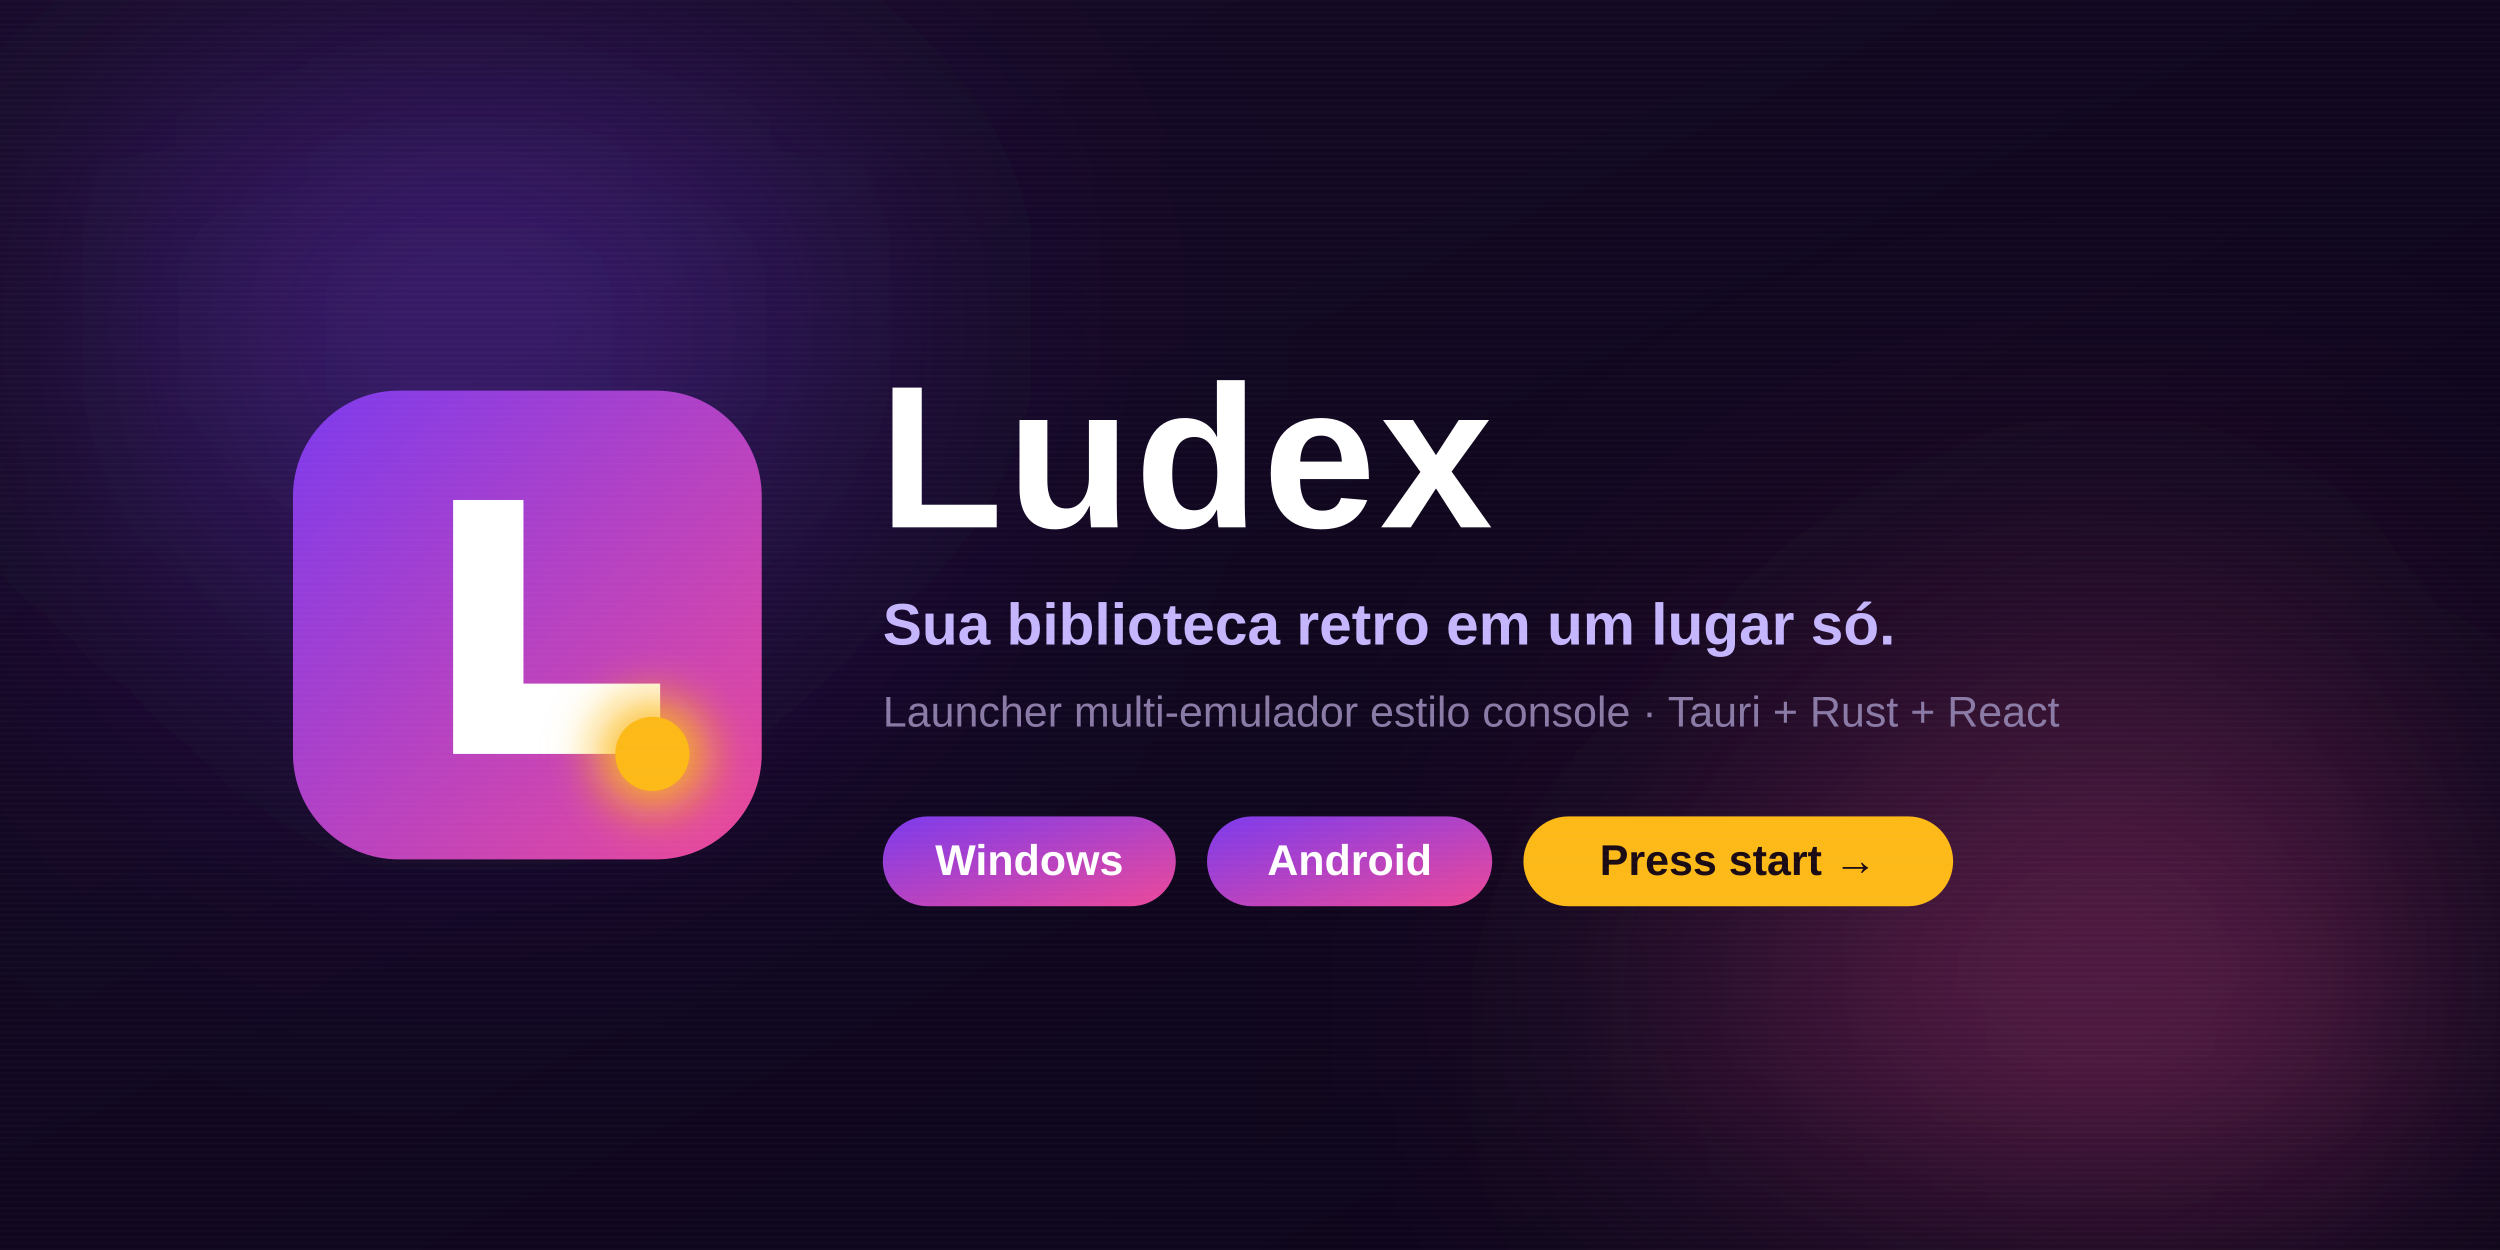
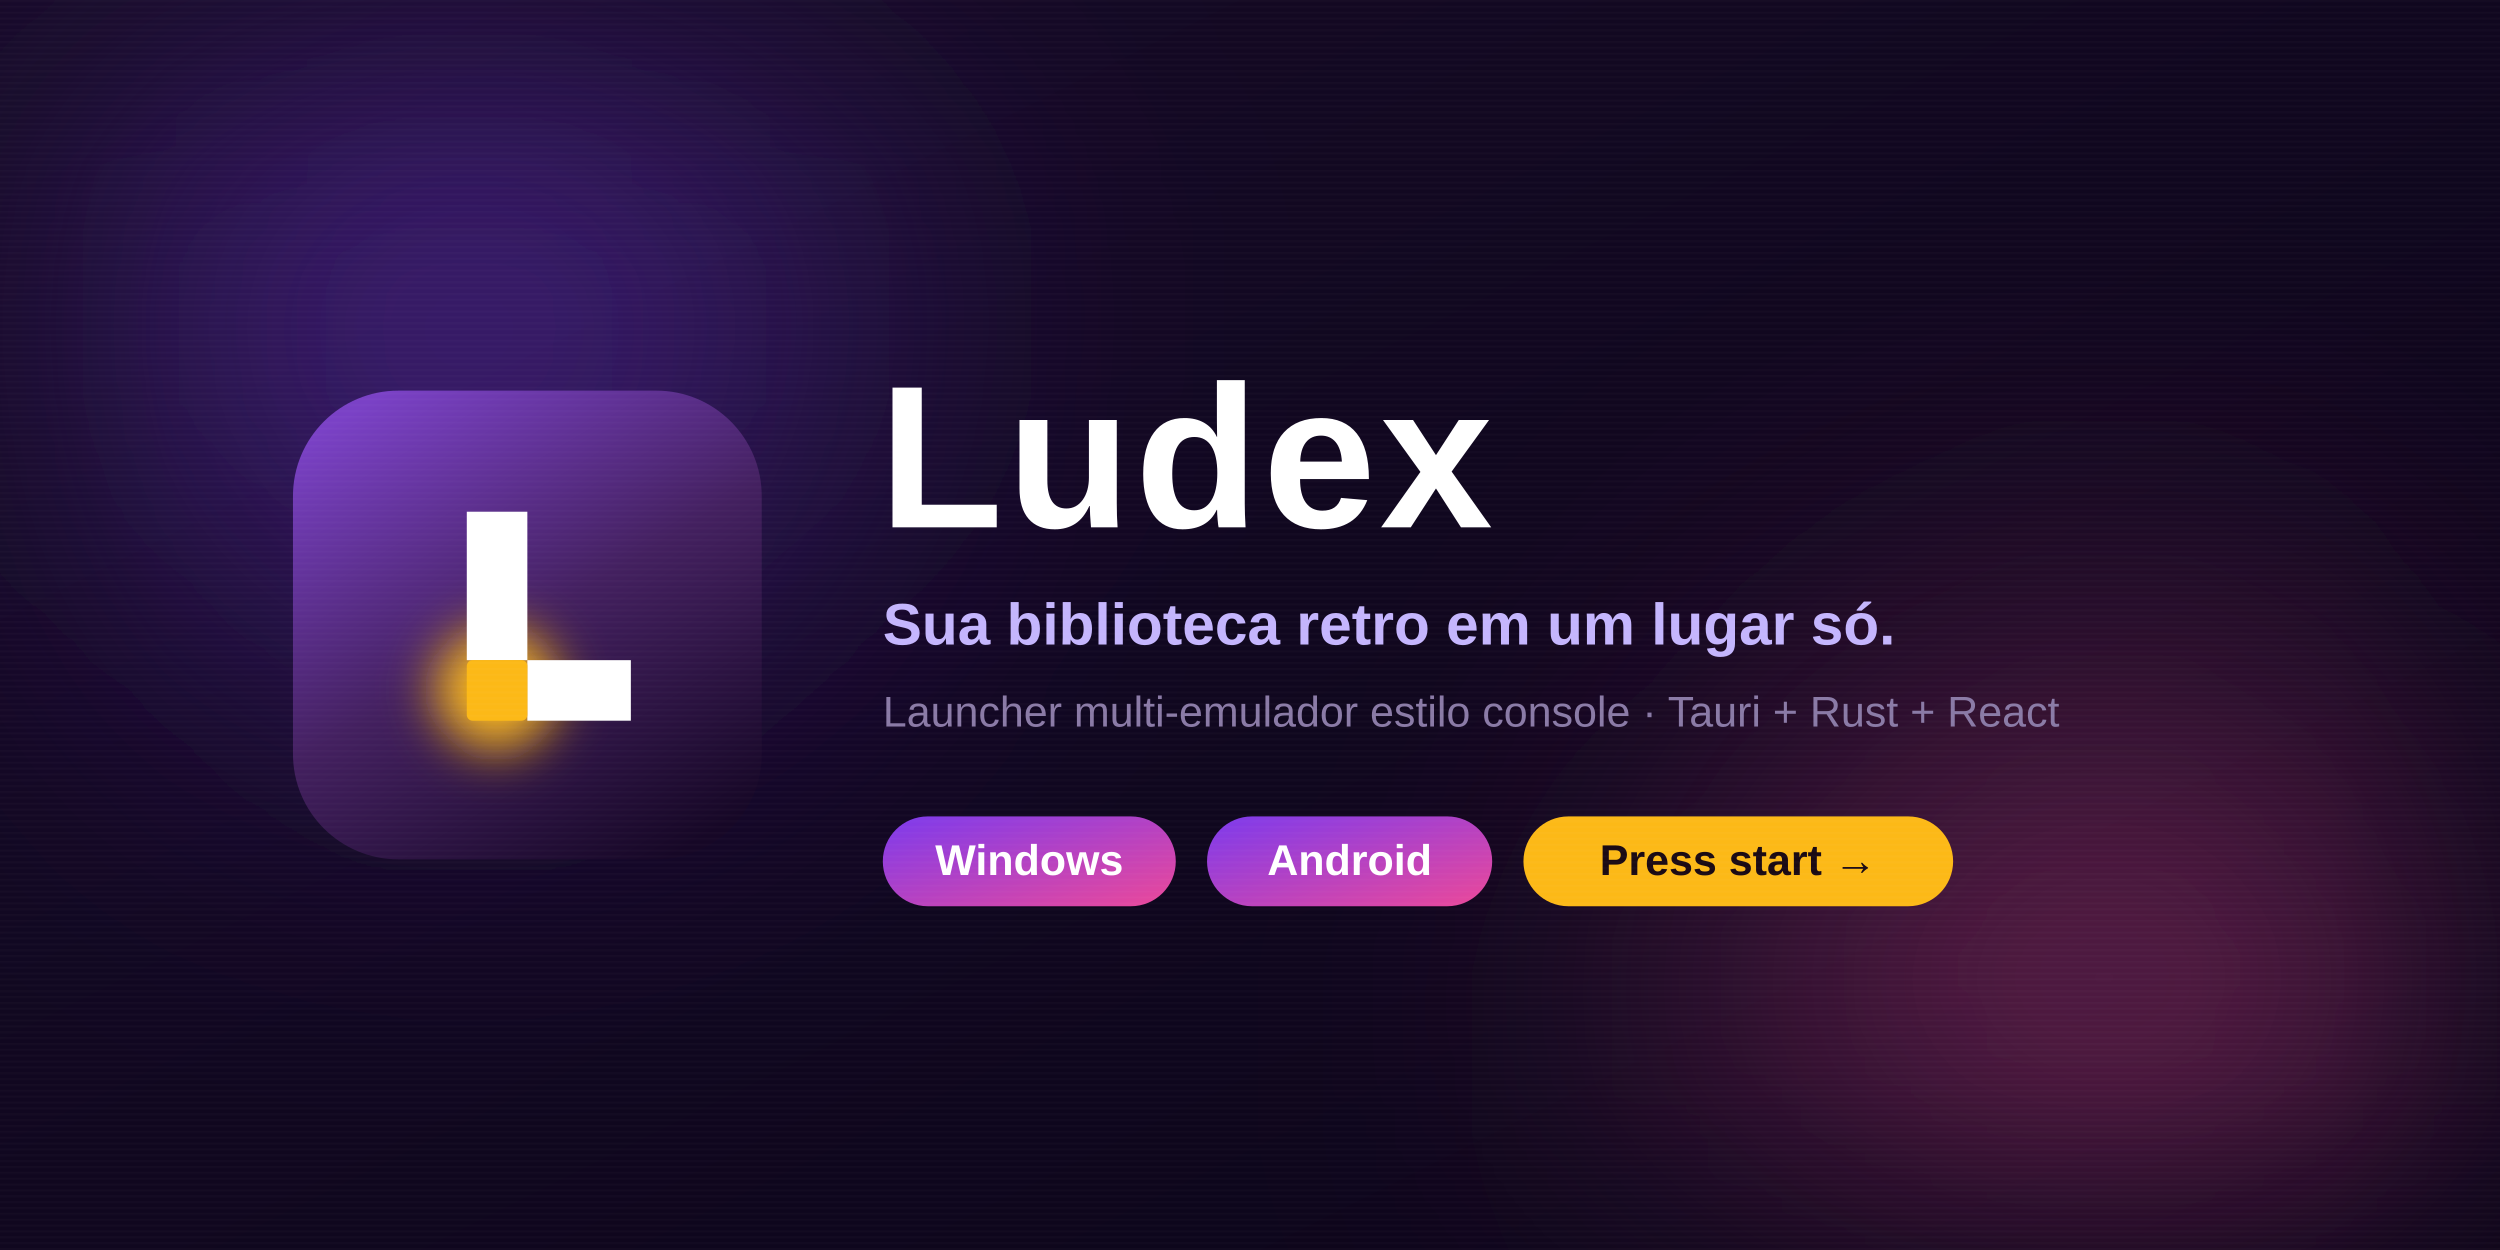
<svg xmlns="http://www.w3.org/2000/svg" width="1280" height="640" viewBox="0 0 1280 640" font-family="Segoe UI, system-ui, Arial, sans-serif">
  <defs>
    <linearGradient id="bg" x1="0" y1="0" x2="1" y2="1">
      <stop offset="0" stop-color="#160a26" />
      <stop offset="1" stop-color="#0a0418" />
    </linearGradient>
    <linearGradient id="brand" x1="0" y1="0" x2="1" y2="1">
      <stop offset="0" stop-color="#7C3AED" />
      <stop offset="1" stop-color="#EC4899" />
+     </linearGradient>
+     <linearGradient id="iconbg" x1="0.2" y1="0" x2="0.8" y2="1">
+       <stop offset="0" stop-color="#7A41C6" />
+       <stop offset="0.5" stop-color="#43205F" />
+       <stop offset="1" stop-color="#160726" />
    </linearGradient>
    <radialGradient id="gp">
      <stop offset="0" stop-color="#7C3AED" stop-opacity=".55" />
      <stop offset="1" stop-color="#7C3AED" stop-opacity="0" />
    </radialGradient>
    <radialGradient id="gr">
      <stop offset="0" stop-color="#EC4899" stop-opacity=".5" />
      <stop offset="1" stop-color="#EC4899" stop-opacity="0" />
    </radialGradient>
    <radialGradient id="amber">
      <stop offset="0" stop-color="#FCB917" />
      <stop offset=".6" stop-color="#FCB917" />
      <stop offset="1" stop-color="#FCB917" stop-opacity="0" />
    </radialGradient>
    <filter id="soft" x="-50%" y="-50%" width="200%" height="200%">
      <feGaussianBlur stdDeviation="90" />
    </filter>
    <filter id="dot" x="-200%" y="-200%" width="500%" height="500%">
      <feGaussianBlur stdDeviation="12" />
    </filter>
    <pattern id="scan" width="3" height="3" patternUnits="userSpaceOnUse">
      <rect width="3" height="1" fill="#fff" opacity="0.02" />
    </pattern>
  </defs>
  <rect width="1280" height="640" fill="url(#bg)" />
  <circle cx="240" cy="160" r="280" fill="url(#gp)" filter="url(#soft)" />
  <circle cx="1080" cy="540" r="300" fill="url(#gr)" filter="url(#soft)" />
  <g transform="translate(150,200)">
-     <rect width="240" height="240" rx="54" fill="url(#brand)" />
-     <path d="M82 56 h36 v94 h70 v36 h-106 z" fill="#fff" />
-     <circle cx="184" cy="186" r="34" fill="url(#amber)" filter="url(#dot)" />
-     <circle cx="184" cy="186" r="19" fill="#FCB917" />
+     <rect width="240" height="240" rx="54" fill="url(#iconbg)" />
+     <circle cx="104" cy="153" r="38" fill="url(#amber)" filter="url(#dot)" />
+     <rect x="89" y="62" width="31" height="76" fill="#fff" />
+     <rect x="120" y="138" width="53" height="31" fill="#fff" />
+     <rect x="89" y="138" width="31" height="31" rx="3" fill="#FCB917" />
  </g>
  <text x="450" y="270" fill="#fff" font-size="104" font-weight="800" letter-spacing="2">Ludex</text>
  <text x="452" y="330" fill="#C4B5FD" font-size="30" font-weight="600">Sua biblioteca retro em um lugar só.</text>
  <text x="452" y="372" fill="#8a7aa6" font-size="22" font-weight="500">Launcher multi-emulador estilo console · Tauri + Rust + React</text>
  <g transform="translate(452,418)" font-size="22" font-weight="700">
    <rect width="150" height="46" rx="23" fill="url(#brand)" />
    <text x="75" y="30" fill="#fff" text-anchor="middle">Windows</text>
    <rect x="166" width="146" height="46" rx="23" fill="url(#brand)" />
    <text x="239" y="30" fill="#fff" text-anchor="middle">Android</text>
    <rect x="328" width="220" height="46" rx="23" fill="#FCB917" />
    <text x="438" y="30" fill="#1a0a14" text-anchor="middle">Press start →</text>
  </g>
  <rect width="1280" height="640" fill="url(#scan)" />
</svg>
